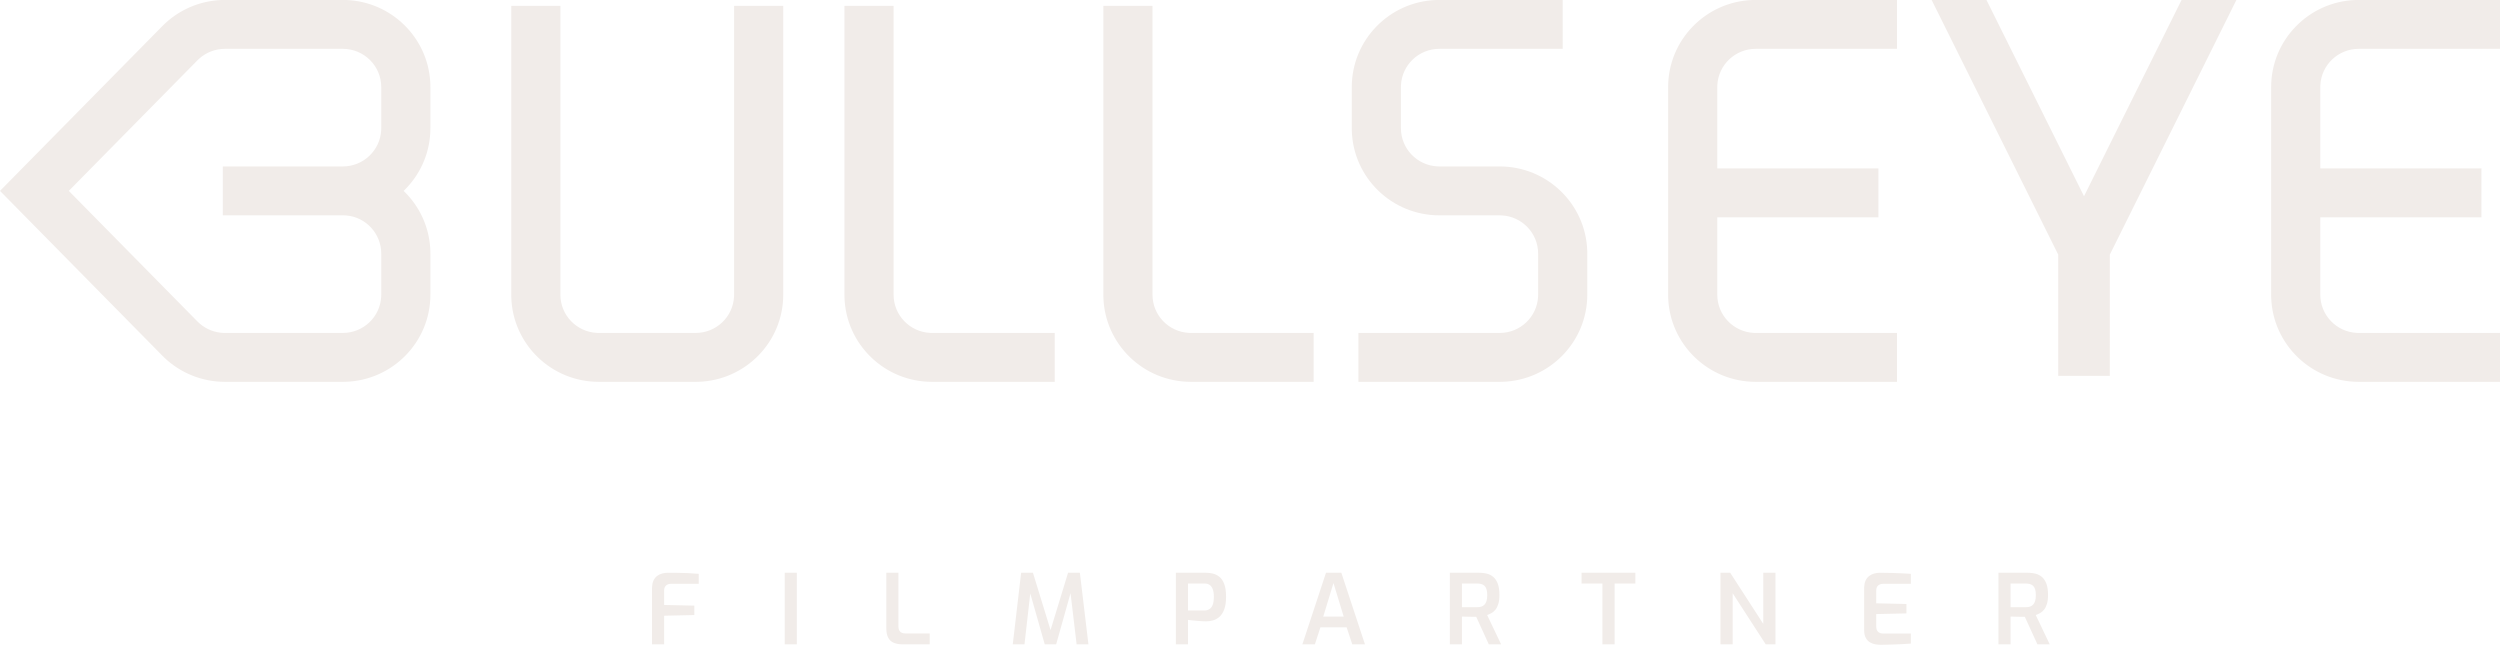
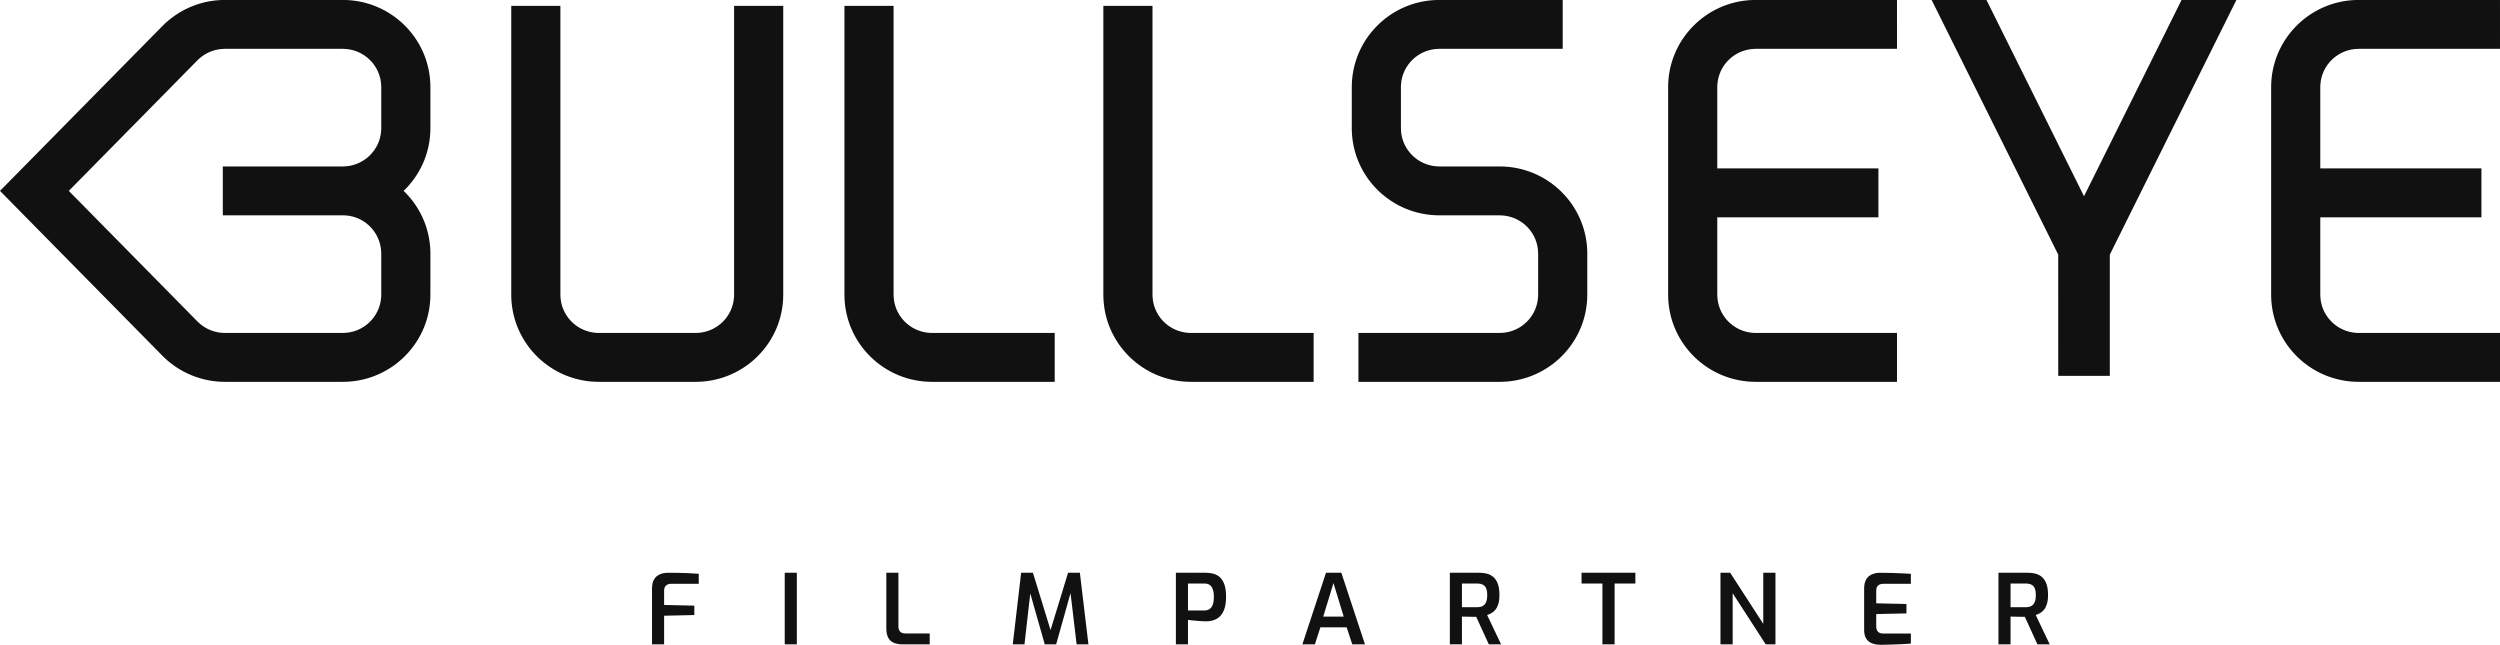
<svg xmlns="http://www.w3.org/2000/svg" width="694px" height="179px" viewBox="0 0 694 179" version="1.1">
  <g id="Final" stroke="none" stroke-width="1" fill="none" fill-rule="evenodd">
-     <g id="BE---rood" transform="translate(-425, -397)" fill="#F1ECE9" fill-rule="nonzero">
+     <g id="BE---rood" transform="translate(-425, -397)" fill="#111111" fill-rule="nonzero">
      <path d="M946.854,556 C948.128,556 949.275,556.018 950.295,556.054 C951.315,556.09 952.248,556.126 953.095,556.162 C953.941,556.197 954.729,556.242 955.457,556.296 L955.457,556.296 L955.457,559.069 L947.837,559.069 L947.636,559.074 C947.111,559.104 946.691,559.255 946.376,559.526 C946.021,559.831 945.843,560.307 945.843,560.953 L945.843,560.953 L945.843,564.479 L954.228,564.668 L954.228,567.279 L945.843,567.467 L945.843,570.886 L945.848,571.082 C945.869,571.525 945.963,571.873 946.13,572.124 C946.321,572.411 946.567,572.608 946.867,572.716 C947.168,572.824 947.482,572.878 947.81,572.878 L947.81,572.878 L955.457,572.878 L955.457,575.65 L954.968,575.692 C954.303,575.745 953.593,575.789 952.835,575.825 C951.888,575.87 950.928,575.906 949.954,575.933 C948.98,575.96 948.046,575.982 947.154,576 C946.717,576 946.23,575.96 945.693,575.879 C945.156,575.798 944.642,575.619 944.15,575.341 C943.658,575.062 943.258,574.645 942.948,574.089 C942.639,573.533 942.484,572.77 942.484,571.801 L942.484,571.801 L942.484,560.334 L942.49,560.024 C942.518,559.316 942.643,558.715 942.866,558.221 C943.121,557.655 943.463,557.211 943.89,556.888 C944.318,556.565 944.792,556.336 945.311,556.202 C945.83,556.067 946.344,556 946.854,556 Z M711.744,556 L716.633,571.908 L721.494,556 L724.772,556 L727.148,575.865 L723.87,575.865 L722.179,561.657 L718.189,575.865 L715.021,575.865 L711.004,561.738 L709.395,575.865 L706.145,575.865 L708.466,556 L711.744,556 Z M987.964,556 L988.334,556.007 C988.945,556.031 989.527,556.114 990.081,556.256 C990.745,556.426 991.337,556.736 991.856,557.184 C992.375,557.633 992.785,558.257 993.085,559.055 C993.385,559.854 993.536,560.89 993.536,562.164 C993.536,563.151 993.436,563.972 993.235,564.627 C993.035,565.282 992.771,565.816 992.443,566.229 C992.115,566.642 991.747,566.96 991.337,567.184 C990.927,567.409 990.522,567.593 990.122,567.736 L990.122,567.736 L994,575.865 L990.586,575.865 L987.09,568.221 L986.202,568.221 L985.861,568.219 C985.63,568.217 985.394,568.213 985.151,568.207 C984.787,568.198 984.432,568.189 984.086,568.18 C983.74,568.171 983.421,568.167 983.13,568.167 L983.13,568.167 L983.13,575.865 L979.771,575.865 L979.771,556 L987.964,556 Z M905.306,556 L914.482,570.186 L914.482,556 L917.869,556 L917.869,575.865 L915.165,575.865 L905.988,561.68 L905.988,575.865 L902.602,575.865 L902.602,556 L905.306,556 Z M878.979,556 L878.979,558.988 L873.217,558.988 L873.217,575.865 L869.83,575.865 L869.83,558.988 L864.04,558.988 L864.04,556 L878.979,556 Z M835.67,556 L836.04,556.007 C836.651,556.031 837.233,556.114 837.787,556.256 C838.451,556.426 839.043,556.736 839.562,557.184 C840.081,557.633 840.491,558.257 840.791,559.055 C841.092,559.854 841.242,560.89 841.242,562.164 C841.242,563.151 841.142,563.972 840.941,564.627 C840.741,565.282 840.477,565.816 840.149,566.229 C839.822,566.642 839.453,566.96 839.043,567.184 C838.633,567.409 838.228,567.593 837.828,567.736 L837.828,567.736 L841.706,575.865 L838.292,575.865 L834.796,568.221 L833.909,568.221 L833.567,568.219 C833.337,568.217 833.1,568.213 832.857,568.207 C832.493,568.198 832.138,568.189 831.792,568.18 C831.446,568.171 831.127,568.167 830.836,568.167 L830.836,568.167 L830.836,575.865 L827.477,575.865 L827.477,556 L835.67,556 Z M797.357,556 L803.912,575.865 L800.389,575.865 L798.832,571.155 L791.54,571.155 L790.01,575.865 L786.541,575.865 L793.096,556 L797.357,556 Z M759.754,556 L760.138,556.009 C760.65,556.034 761.169,556.107 761.693,556.229 C762.349,556.381 762.954,556.682 763.51,557.131 C764.065,557.579 764.511,558.243 764.848,559.122 C765.185,560.002 765.353,561.177 765.353,562.649 C765.353,564.12 765.18,565.305 764.834,566.202 C764.488,567.099 764.038,567.786 763.482,568.261 C762.927,568.737 762.326,569.06 761.68,569.23 C761.033,569.401 760.41,569.486 759.809,569.486 C759.499,569.486 759.112,569.472 758.648,569.445 C758.184,569.419 757.701,569.383 757.201,569.338 C756.7,569.293 756.235,569.248 755.808,569.203 C755.38,569.158 755.038,569.118 754.783,569.082 L754.783,569.082 L754.783,575.865 L751.424,575.865 L751.424,556 L759.754,556 Z M610.37,556 C611.08,556 611.918,556.004 612.883,556.013 C613.848,556.022 614.858,556.049 615.914,556.094 C616.97,556.139 617.99,556.206 618.973,556.296 L618.973,556.296 L618.973,559.069 L611.271,559.069 L611.076,559.075 C610.568,559.108 610.164,559.272 609.865,559.567 C609.528,559.899 609.359,560.352 609.359,560.926 L609.359,560.926 L609.359,564.937 L617.744,565.125 L617.744,567.736 L609.359,567.925 L609.359,575.865 L606,575.865 L606,560.334 L606.006,560.024 C606.034,559.316 606.159,558.715 606.382,558.221 C606.637,557.655 606.979,557.211 607.407,556.888 C607.834,556.565 608.308,556.336 608.827,556.202 C609.346,556.067 609.86,556 610.37,556 Z M646.199,556 L646.199,575.865 L642.84,575.865 L642.84,556 L646.199,556 Z M674.402,556 L674.402,570.886 L674.408,571.095 C674.43,571.5 674.519,571.83 674.675,572.083 C674.857,572.38 675.099,572.581 675.399,572.689 C675.7,572.797 676.032,572.851 676.396,572.851 L676.396,572.851 L683.087,572.851 L683.087,575.865 L675.549,575.865 L675.2,575.859 C674.401,575.827 673.702,575.686 673.105,575.435 C672.422,575.148 671.908,574.677 671.562,574.022 C671.216,573.367 671.043,572.501 671.043,571.424 L671.043,571.424 L671.043,556 L674.402,556 Z M795.172,558.853 L792.332,568.167 L798.012,568.167 L795.172,558.853 Z M759.426,558.988 L754.783,558.988 L754.783,566.471 L759.317,566.471 C759.845,566.471 760.309,566.35 760.71,566.108 C761.111,565.865 761.42,565.471 761.639,564.923 C761.857,564.376 761.966,563.627 761.966,562.676 C761.966,561.742 761.853,561.007 761.625,560.468 C761.397,559.93 761.097,559.549 760.724,559.324 C760.35,559.1 759.918,558.988 759.426,558.988 L759.426,558.988 Z M987.391,558.988 L983.13,558.988 L983.13,565.556 L987.391,565.556 C987.791,565.556 988.155,565.507 988.483,565.408 C988.811,565.309 989.102,565.134 989.357,564.883 C989.612,564.632 989.808,564.291 989.944,563.86 C990.081,563.429 990.149,562.873 990.149,562.191 C990.149,561.527 990.081,560.984 989.944,560.563 C989.808,560.141 989.612,559.818 989.357,559.594 C989.102,559.369 988.806,559.212 988.469,559.122 C988.133,559.033 987.773,558.988 987.391,558.988 L987.391,558.988 Z M835.097,558.988 L830.836,558.988 L830.836,565.556 L835.097,565.556 C835.497,565.556 835.861,565.507 836.189,565.408 C836.517,565.309 836.808,565.134 837.063,564.883 C837.318,564.632 837.514,564.291 837.65,563.86 C837.787,563.429 837.855,562.873 837.855,562.191 C837.855,561.527 837.787,560.984 837.65,560.563 C837.514,560.141 837.318,559.818 837.063,559.594 C836.808,559.369 836.512,559.212 836.175,559.122 C835.839,559.033 835.479,558.988 835.097,558.988 L835.097,558.988 Z M521.091,397 C533.616,397.469 543.717,407.363 544.437,419.76 L544.467,420.465 L544.478,421.178 L544.478,432.583 C544.478,438.974 541.988,444.786 537.92,449.111 L537.355,449.692 L537.046,449.989 L537.42,450.356 C541.43,454.377 544.027,459.788 544.425,465.787 L544.468,466.691 L544.478,467.4 L544.478,478.805 C544.478,491.929 533.976,502.612 520.878,502.99 L520.161,503 L487.435,503 C481.185,503 475.187,500.606 470.675,496.335 L470.069,495.741 L425,449.992 L470.069,404.242 C474.43,399.815 480.324,397.23 486.527,397 L521.091,397 Z M823.639,397.001 L858.806,397.003 L858.808,410.556 L824.571,410.556 C818.859,410.556 814.195,415.019 813.909,420.631 L813.895,421.178 L813.895,432.583 C813.895,438.266 818.381,442.907 824.021,443.191 L824.571,443.205 L841.312,443.205 C854.502,443.205 865.239,453.654 865.619,466.686 L865.629,467.4 L865.629,478.805 C865.629,491.929 855.127,502.612 842.029,502.99 L841.312,503 L802.1,503 L802.1,489.427 L841.312,489.427 C847.024,489.427 851.687,484.964 851.973,479.352 L851.987,478.805 L851.987,467.4 C851.987,461.717 847.502,457.076 841.861,456.792 L841.312,456.778 L824.571,456.778 C811.38,456.778 800.643,446.329 800.264,433.297 L800.253,432.583 L800.253,421.178 C800.253,408.126 810.641,397.487 823.639,397.001 Z M580.565,398.634 L580.565,478.805 C580.565,484.488 585.05,489.129 590.691,489.413 L591.24,489.427 L618.111,489.427 C623.823,489.427 628.487,484.964 628.773,479.352 L628.787,478.805 L628.787,398.634 L642.428,398.634 L642.428,478.805 C642.428,491.929 631.927,502.612 618.828,502.99 L618.111,503 L591.24,503 C578.05,503 567.313,492.551 566.934,479.519 L566.923,478.805 L566.923,398.634 L580.565,398.634 Z M744.932,398.634 L744.932,478.805 C744.932,484.488 749.417,489.129 755.058,489.413 L755.607,489.427 L789.664,489.427 L789.664,503 L755.607,503 C742.417,503 731.68,492.551 731.3,479.519 L731.29,478.805 L731.29,398.634 L744.932,398.634 Z M1078.858,397.001 L1118.997,397.003 L1119,410.556 L1079.788,410.556 C1074.076,410.556 1069.412,415.019 1069.126,420.631 L1069.113,421.178 L1069.112,443.753 L1113.845,443.755 L1113.845,457.328 L1069.112,457.326 L1069.113,478.805 C1069.113,484.488 1073.598,489.129 1079.239,489.413 L1079.788,489.427 L1119,489.427 L1119,503 L1079.788,503 C1066.598,503 1055.861,492.551 1055.481,479.519 L1055.471,478.805 L1055.471,421.178 C1055.471,408.125 1065.859,397.487 1078.858,397.001 Z M911.461,397.001 L951.603,397.003 L951.604,410.556 L912.391,410.556 C906.68,410.556 902.016,415.019 901.73,420.631 L901.716,421.178 L901.715,443.753 L946.448,443.755 L946.448,457.328 L901.715,457.326 L901.716,478.805 C901.716,484.488 906.202,489.129 911.842,489.413 L912.391,489.427 L951.604,489.427 L951.604,503 L912.391,503 C899.201,503 888.464,492.551 888.085,479.519 L888.074,478.805 L888.074,421.178 C888.074,408.125 898.462,397.487 911.461,397.001 Z M673.059,398.634 L673.059,478.805 C673.059,484.488 677.544,489.129 683.185,489.413 L683.734,489.427 L717.791,489.427 L717.791,503 L683.734,503 C670.544,503 659.807,492.551 659.427,479.519 L659.417,478.805 L659.417,398.634 L673.059,398.634 Z M976.45,397.003 L1003.523,451.471 L1030.596,397.003 L1045.818,397.003 L1010.686,467.685 L1010.684,501.349 L996.365,501.349 L996.363,467.685 L961.228,397.003 L976.45,397.003 Z M520.161,410.556 L487.435,410.556 C484.772,410.556 482.212,411.547 480.253,413.32 L479.811,413.743 L444.1,449.991 L479.811,486.24 C481.532,487.987 483.797,489.081 486.215,489.357 L486.823,489.409 L487.435,489.427 L520.161,489.427 C525.872,489.427 530.536,484.964 530.822,479.352 L530.836,478.805 L530.836,467.4 C530.836,461.861 526.565,457.289 521.207,456.821 L520.668,456.788 L520.041,456.777 L486.852,456.775 L486.852,443.202 L520.161,443.205 C525.872,443.205 530.536,438.742 530.822,433.13 L530.836,432.583 L530.836,421.178 C530.836,415.312 526.057,410.556 520.161,410.556 Z" id="Combined-Shape" />
    </g>
  </g>
</svg>
